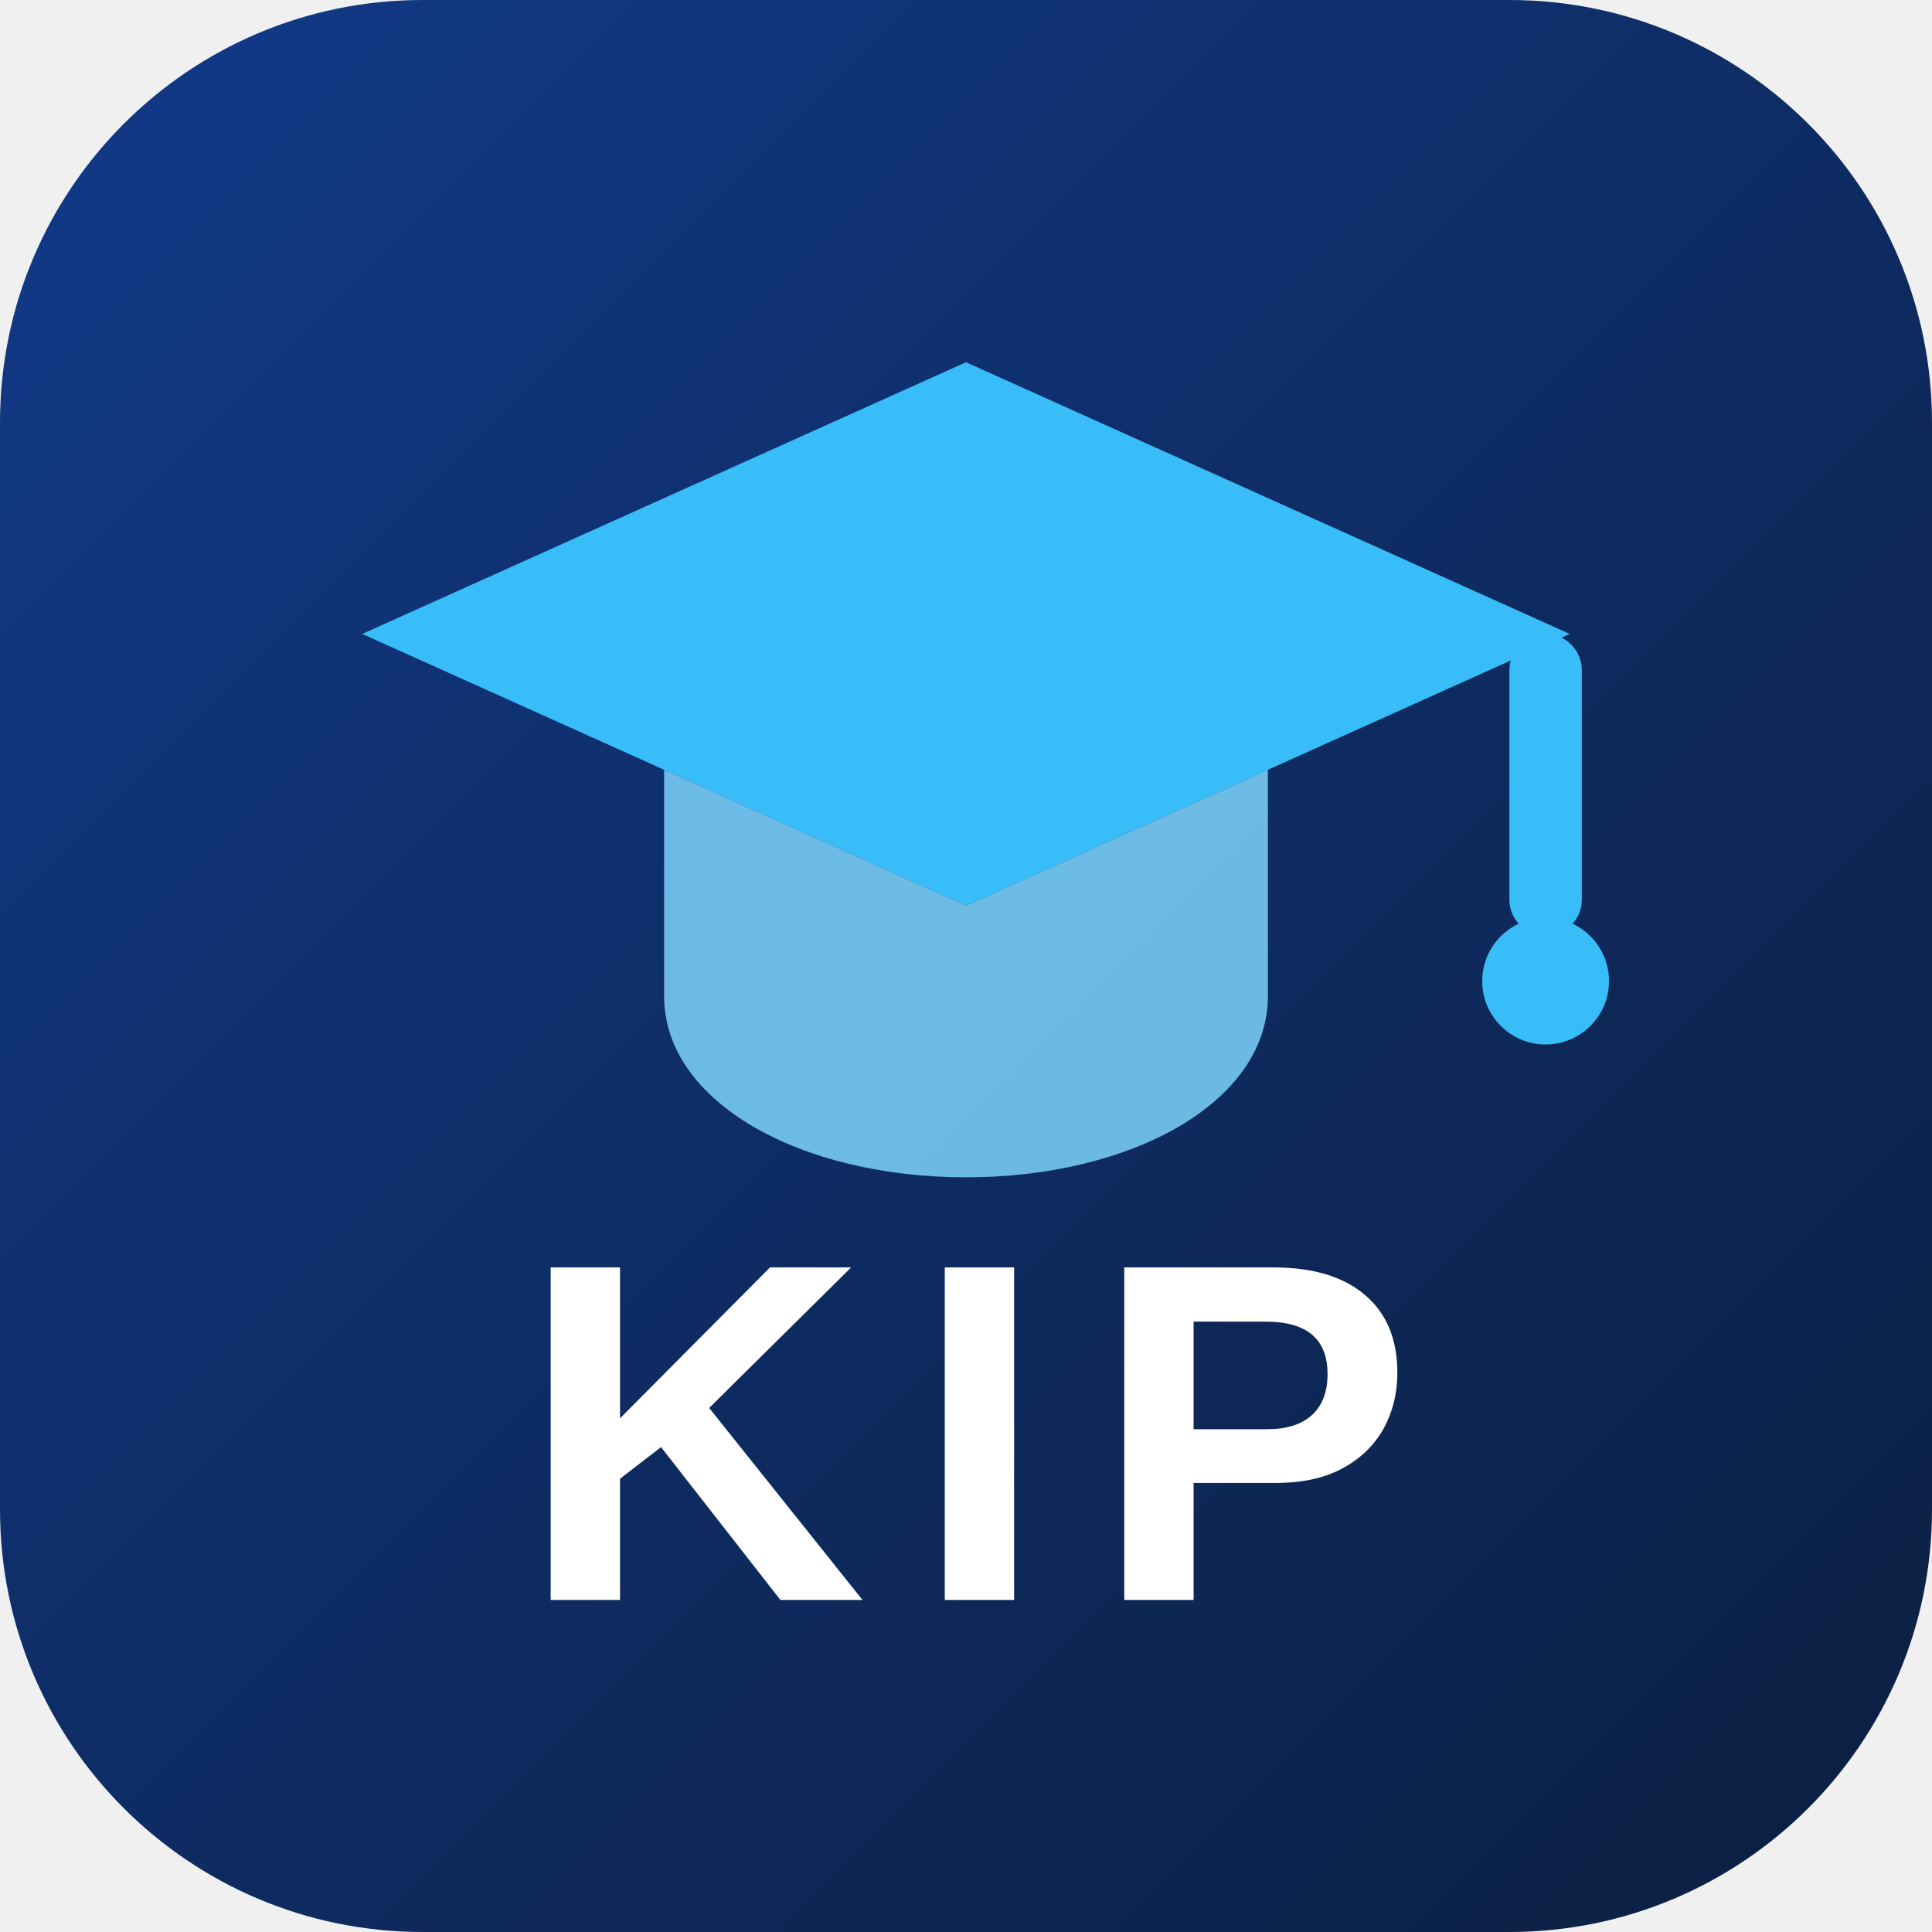
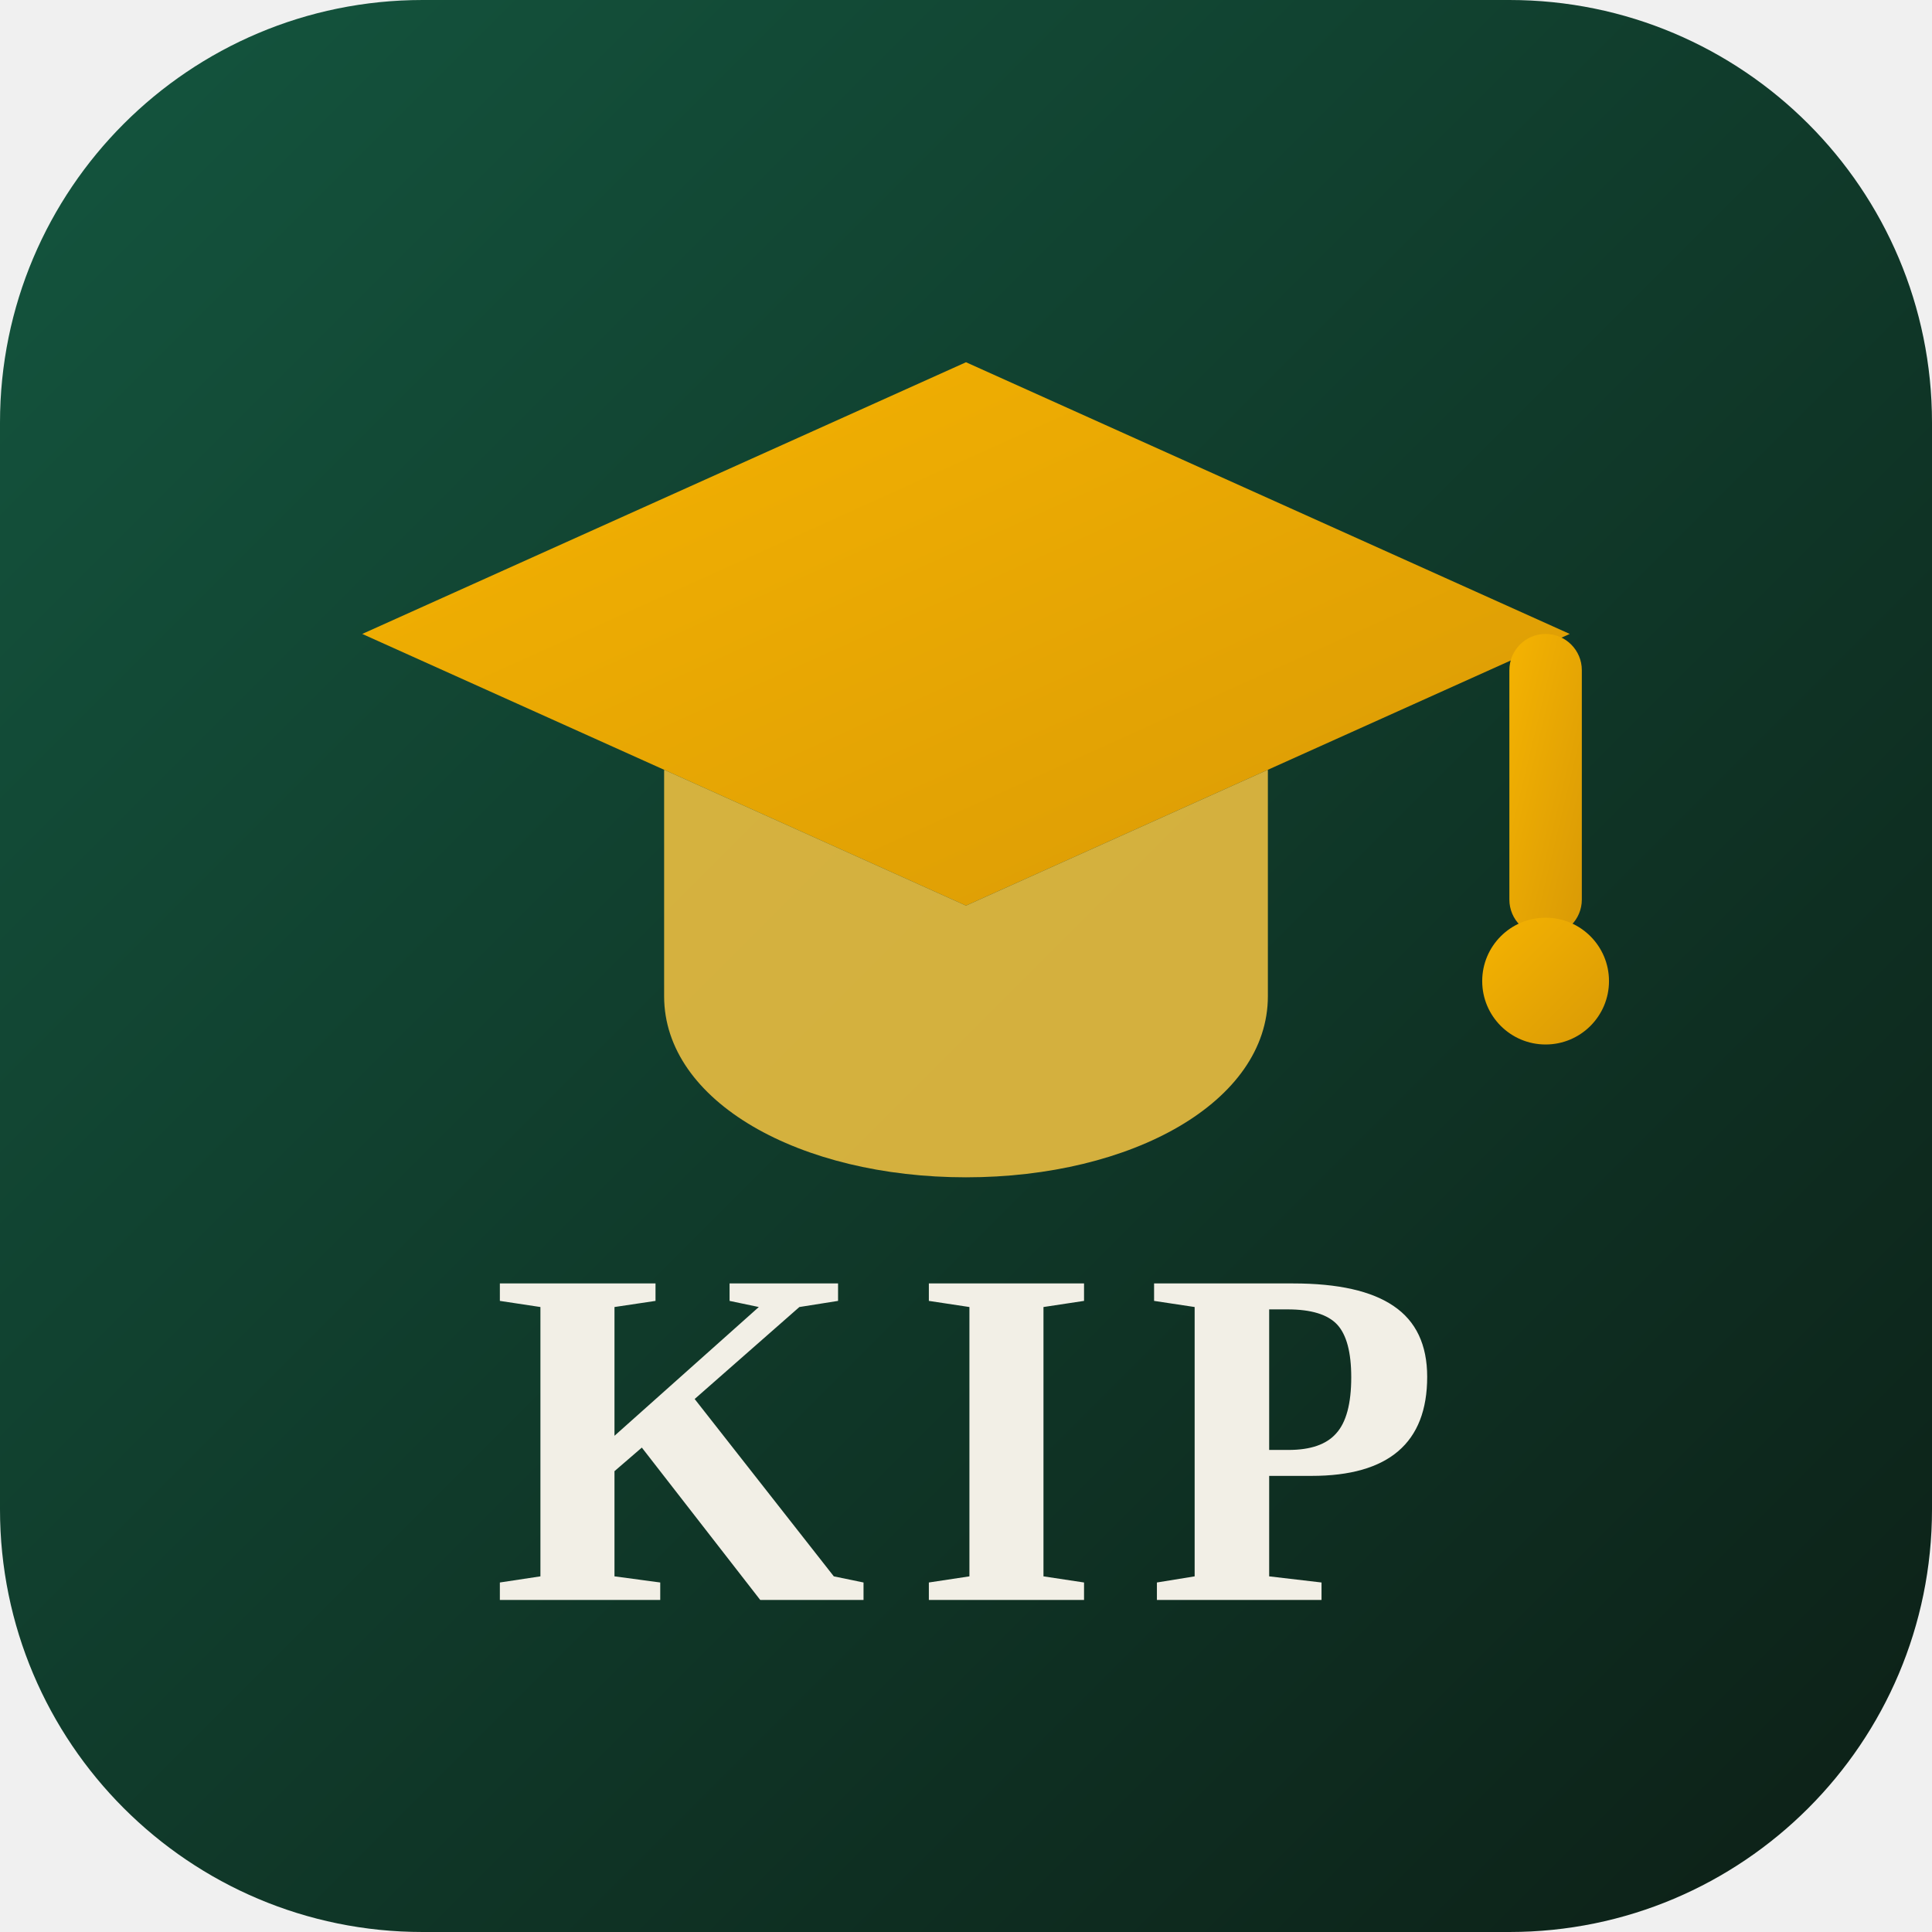
<svg xmlns="http://www.w3.org/2000/svg" viewBox="0 0 64 64">
  <defs>
    <linearGradient id="bg" x1="0" y1="0" x2="1" y2="1">
-       <stop offset="0" stop-color="#123a8a" />
-       <stop offset="1" stop-color="#0b1f3f" />
+       <stop offset="0" stop-color="#14563f" />
+       <stop offset="1" stop-color="#0c1f16" />
+     </linearGradient>
+     <linearGradient id="cap" x1="0" y1="0" x2="1" y2="1">
+       <stop offset="0" stop-color="#f5b301" />
+       <stop offset="1" stop-color="#d99a06" />
    </linearGradient>
  </defs>
  <rect width="64" height="64" rx="14" fill="url(#bg)" />
-   <path d="M32 12 L52 21 L32 30 L12 21 Z" fill="#38bdf8" />
-   <path d="M22 25.5 V33 C22 36.5 26.5 39 32 39 C37.5 39 42 36.5 42 33 V25.5 L32 30 Z" fill="#7dd3fc" opacity="0.85" />
-   <rect x="50" y="21" width="2.4" height="10" rx="1.2" fill="#38bdf8" />
-   <circle cx="51.2" cy="32.5" r="2.1" fill="#38bdf8" />
-   <text x="32" y="53" font-family="Arial, Helvetica, sans-serif" font-size="16" font-weight="800" fill="#ffffff" text-anchor="middle" letter-spacing="1.5">KIP</text>
+   <path d="M32 12 L52 21 L32 30 L12 21 Z" fill="url(#cap)" />
+   <path d="M22 25.5 V33 C22 36.5 26.5 39 32 39 C37.5 39 42 36.5 42 33 V25.5 L32 30 Z" fill="#f7c642" opacity="0.85" />
+   <rect x="50" y="21" width="2.4" height="10" rx="1.2" fill="url(#cap)" />
+   <circle cx="51.2" cy="32.5" r="2.1" fill="url(#cap)" />
+   <text x="32" y="53" font-family="Georgia, 'Times New Roman', serif" font-size="16" font-weight="700" fill="#f2efe6" text-anchor="middle" letter-spacing="1.5">KIP</text>
</svg>
